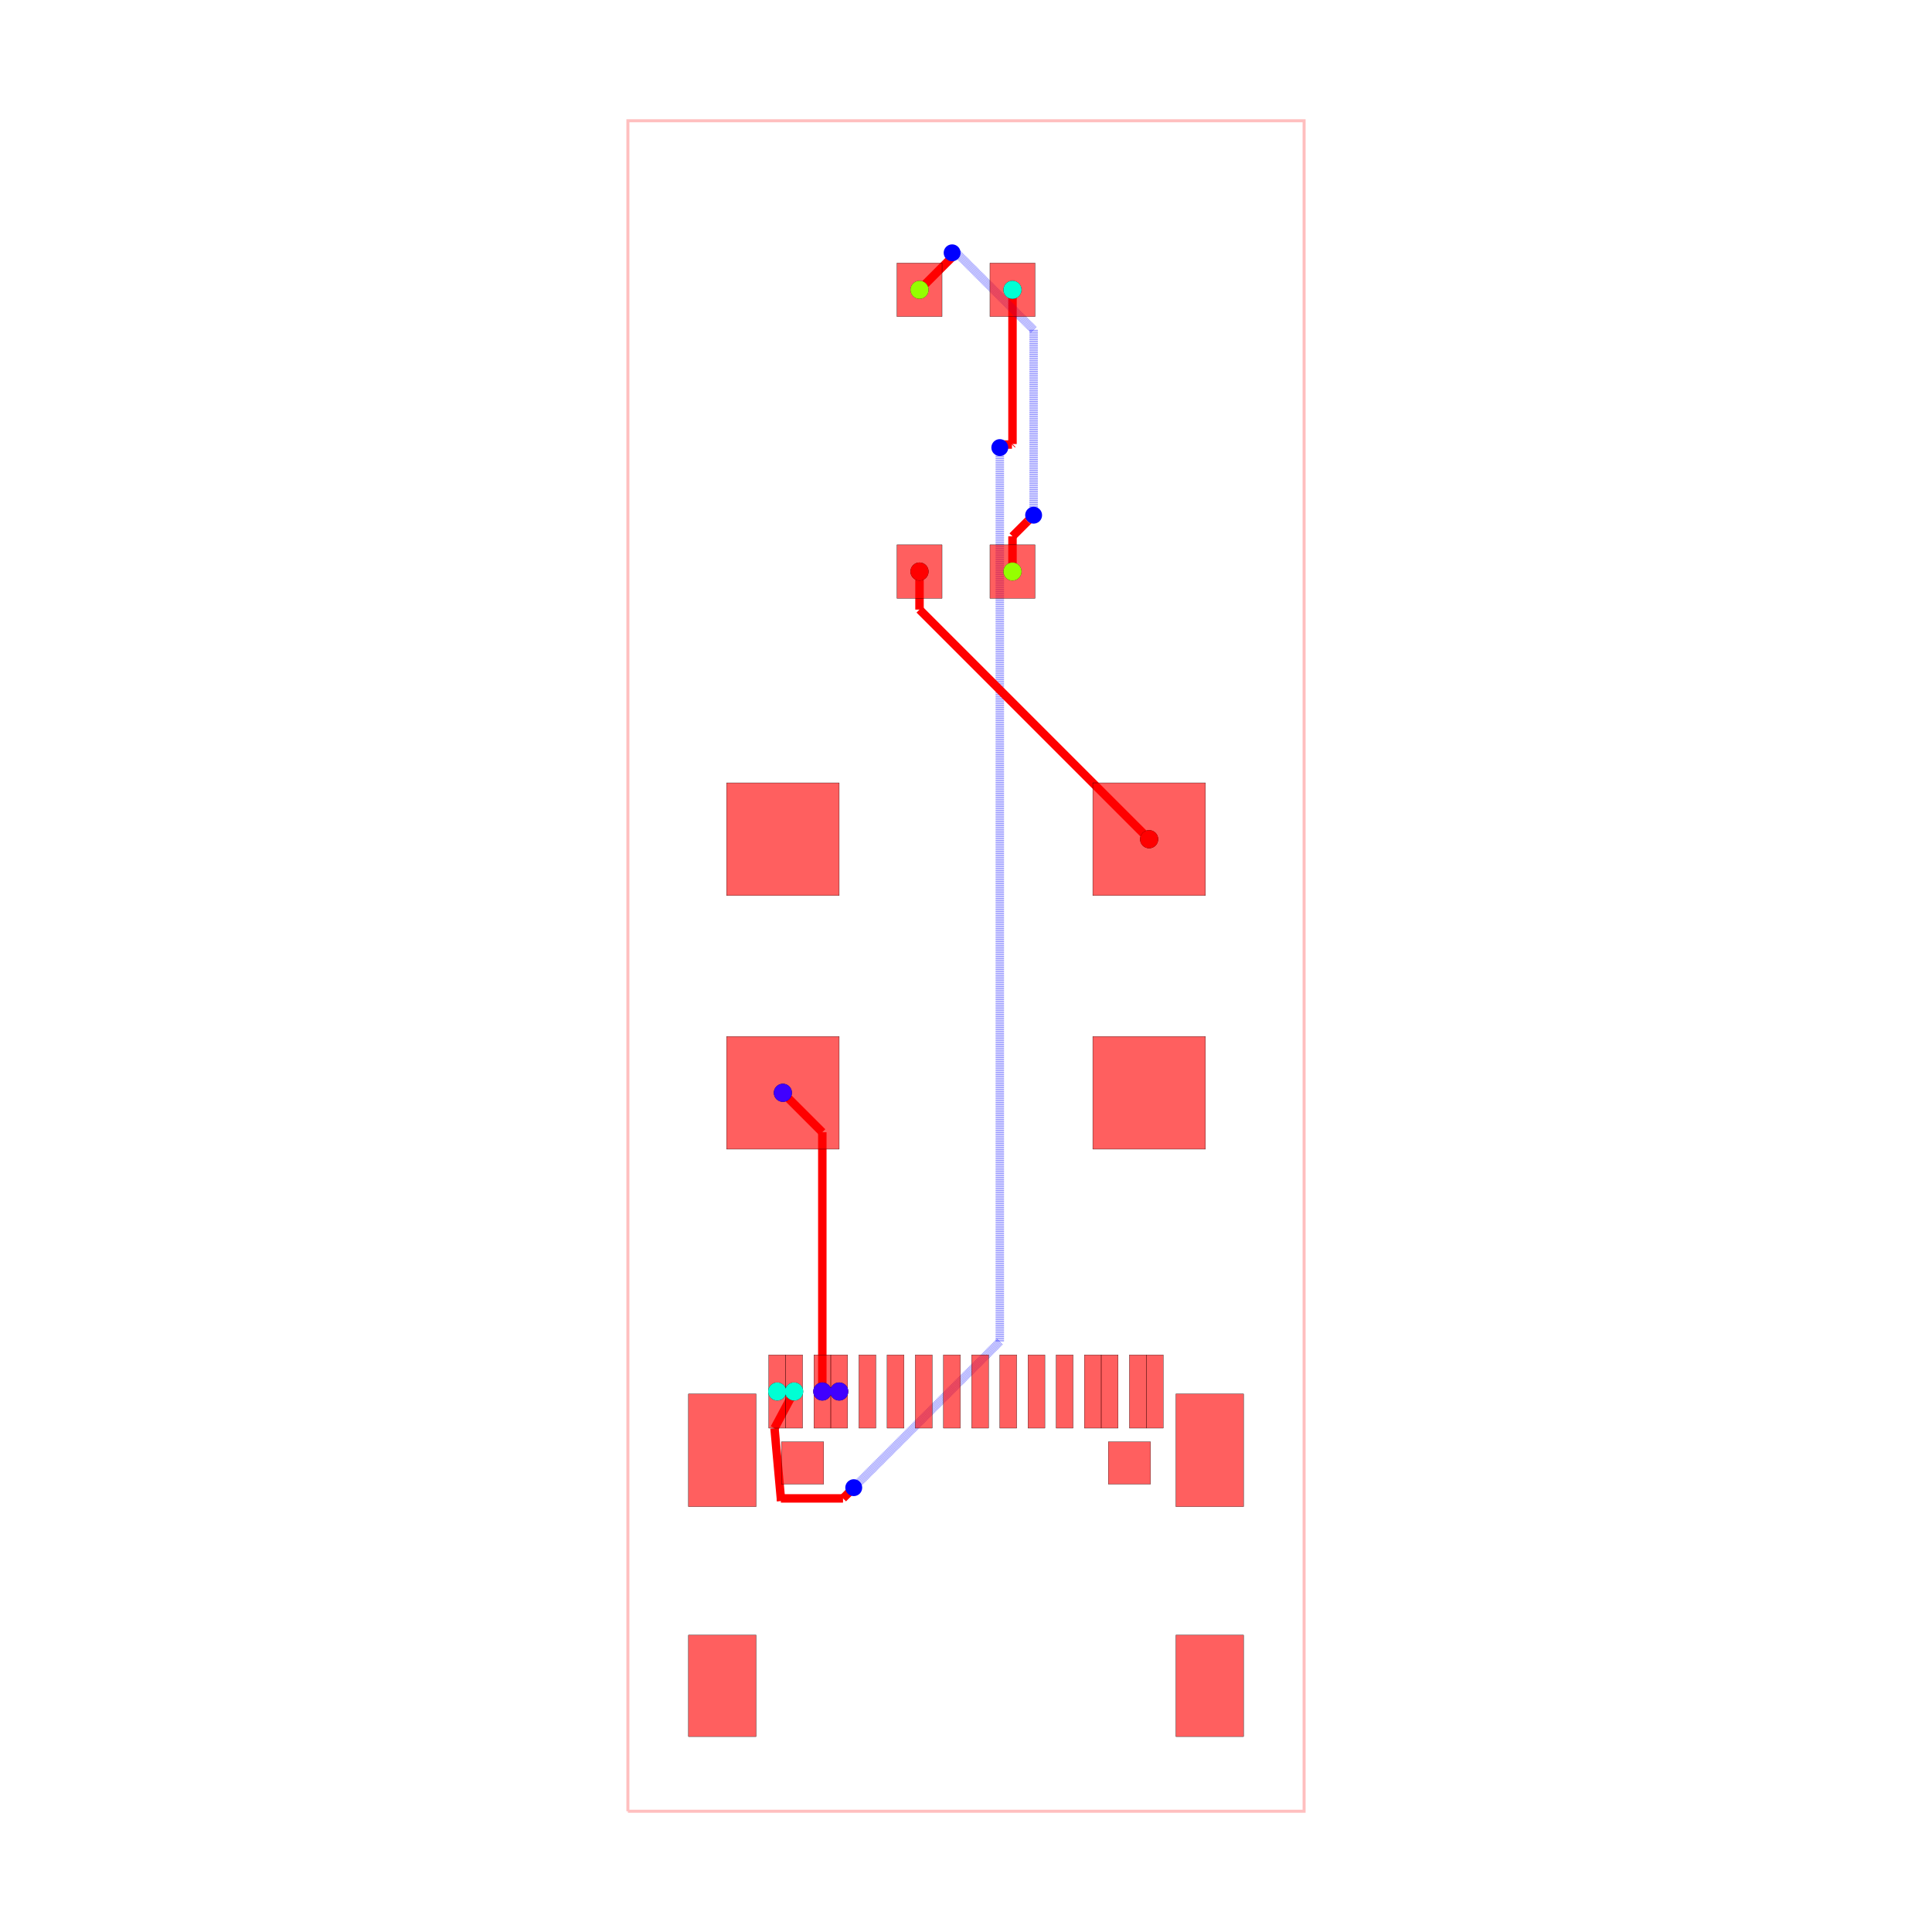
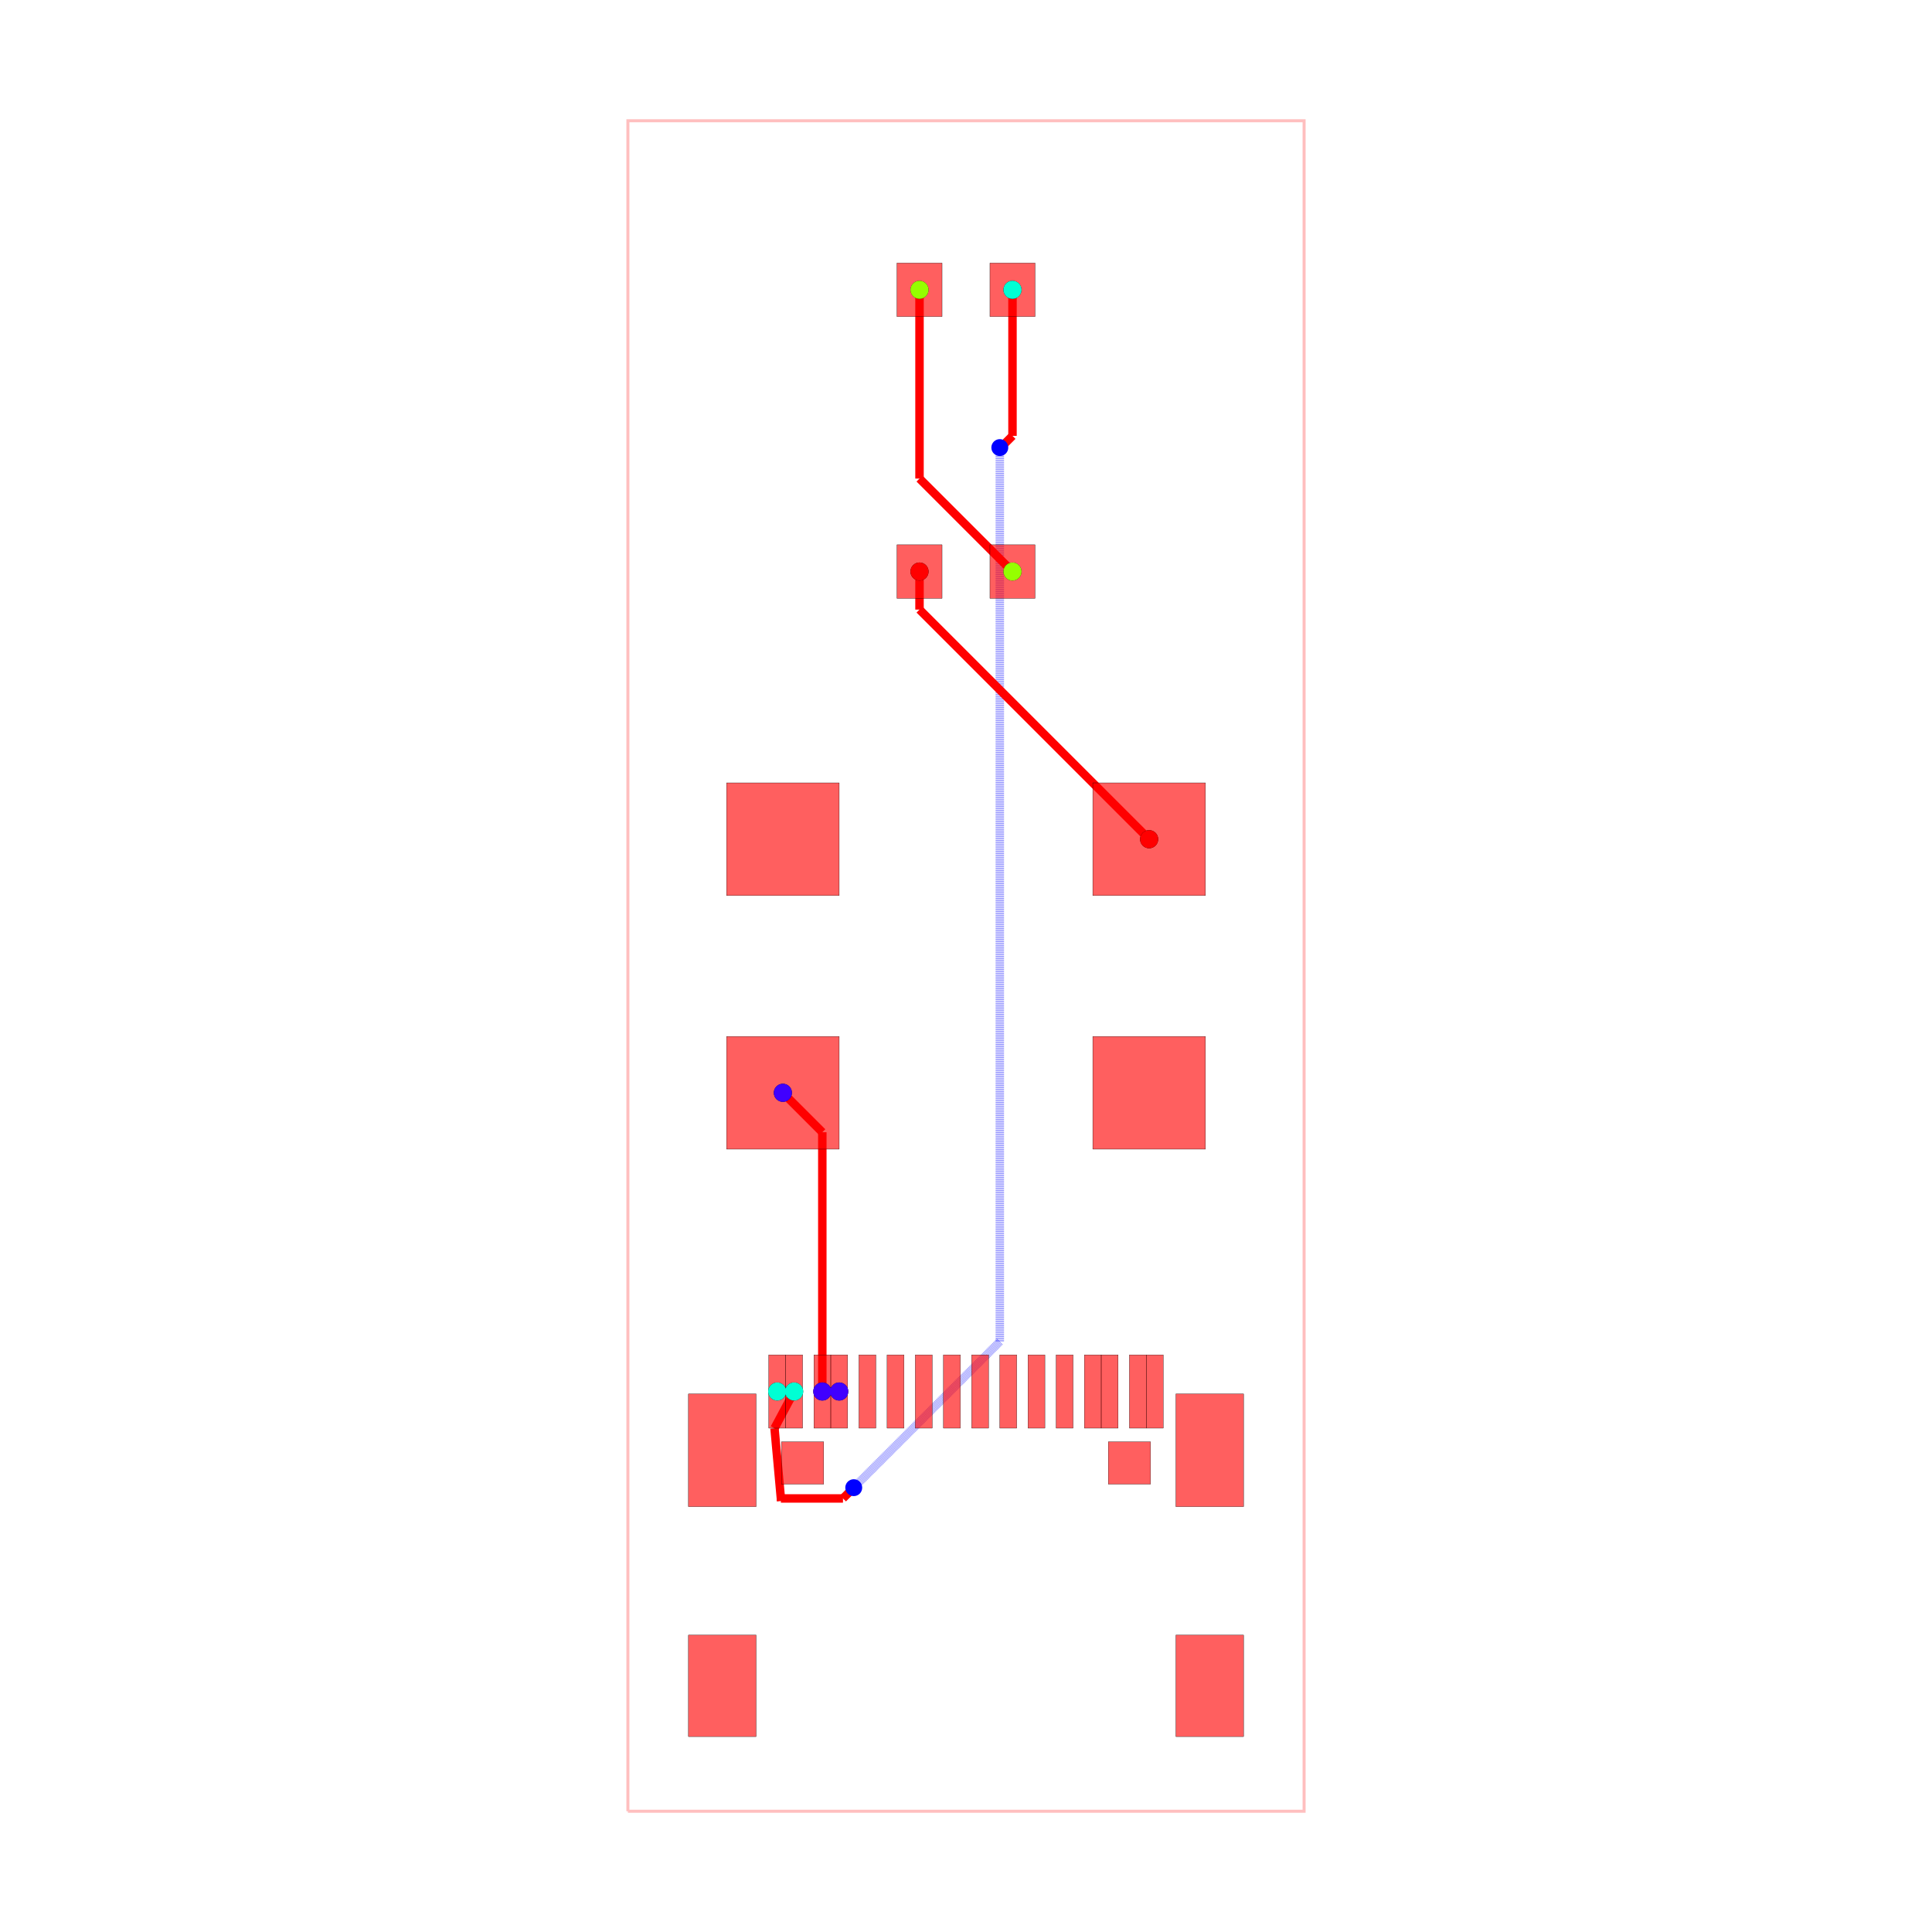
<svg xmlns="http://www.w3.org/2000/svg" width="640" height="640" viewBox="0 0 640 640">
  <rect width="100%" height="100%" fill="white" />
  <g>
    <polyline data-points="-13,-31 -1,-31 -1,-1 -13,-1 -13,-31" data-type="line" data-label="" points="208,600 432,600 432,40 208,40 208,600" fill="none" stroke="rgba(255,0,0,0.25)" stroke-width="1px" />
  </g>
  <g>
    <polyline data-points="-9.549905999999964,-23.55091295000011 -9.249932000000058,-23.55091295000011" data-type="line" data-label="" points="272.402,460.95 278.001,460.95" fill="none" stroke="red" stroke-width="2.8" />
  </g>
  <g>
    <polyline data-points="-9.549905999999964,-23.55091295000011 -9.549905999999964,-18.949956000000043" data-type="line" data-label="" points="272.402,460.95 272.402,375.066" fill="none" stroke="red" stroke-width="2.8" />
  </g>
  <g>
    <polyline data-points="-9.549905999999964,-18.949956000000043 -10.24992999999995,-18.249932000000058" data-type="line" data-label="" points="272.402,375.066 259.335,361.999" fill="none" stroke="red" stroke-width="2.8" />
  </g>
  <g>
    <polyline data-points="-10.350006000000008,-23.55091295000011 -10.050031999999987,-23.55091295000011" data-type="line" data-label="" points="257.467,460.95 263.066,460.95" fill="none" stroke="red" stroke-width="2.8" />
  </g>
  <g>
-     <polyline data-points="-6.175,-4 -6.175,-6.736930246927294" data-type="line" data-label="" points="335.4,96 335.4,147.089" fill="none" stroke="red" stroke-width="2.8" />
-   </g>
-   <g>
-     <polyline data-points="-6.175,-6.736930246927294 -6.184231361281863,-6.746161608209157" data-type="line" data-label="" points="335.4,147.089 335.228,147.262" fill="none" stroke="red" stroke-width="2.8" />
-   </g>
-   <g>
-     <polyline data-points="-6.184231361281863,-6.746161608209157 -6.346161608209158,-6.746161608209157" data-type="line" data-label="" points="335.228,147.262 332.205,147.262" fill="none" stroke="red" stroke-width="2.8" />
-   </g>
-   <g>
-     <polyline data-points="-6.346161608209158,-6.746161608209157 -6.4,-6.799999999999999" data-type="line" data-label="" points="332.205,147.262 331.2,148.267" fill="none" stroke="red" stroke-width="2.8" />
-   </g>
-   <g>
-     <polyline data-points="-6.4,-6.799999999999999 -6.4,-22.665625" data-type="line" data-label="" points="331.2,148.267 331.2,444.425" fill="none" stroke="rgba(0,0,255,0.5)" stroke-width="2.8" stroke-dasharray="0.2 0.2" />
-   </g>
-   <g>
-     <polyline data-points="-6.4,-22.665625 -8.968326700928774,-25.233951700928774" data-type="line" data-label="" points="331.2,444.425 283.258,492.367" fill="none" stroke="rgba(0,0,255,0.5)" stroke-width="2.8" stroke-dasharray="0.2 0.2" />
-   </g>
-   <g>
-     <polyline data-points="-8.968326700928774,-25.233951700928774 -8.9921875,-25.2578125" data-type="line" data-label="" points="283.258,492.367 282.812,492.812" fill="none" stroke="rgba(0,0,255,0.5)" stroke-width="2.8" stroke-dasharray="0.2 0.2" />
-   </g>
-   <g>
-     <polyline data-points="-8.9921875,-25.2578125 -9.182477986747998,-25.448102986747998" data-type="line" data-label="" points="282.812,492.812 279.26,496.365" fill="none" stroke="red" stroke-width="2.8" />
-   </g>
-   <g>
-     <polyline data-points="-9.182477986747998,-25.448102986747998 -10.285257683022909,-25.448102986747998" data-type="line" data-label="" points="279.26,496.365 258.675,496.365" fill="none" stroke="red" stroke-width="2.8" />
-   </g>
-   <g>
-     <polyline data-points="-10.285257683022909,-25.448102986747998 -10.28125,-25.4921875" data-type="line" data-label="" points="258.675,496.365 258.75,497.188" fill="none" stroke="red" stroke-width="2.8" />
+     <polyline data-points="-6.175,-4 -6.175,-6.592247038573042" data-type="line" data-label="" points="335.4,96 335.4,144.389" fill="none" stroke="red" stroke-width="2.8" />
+   </g>
+   <g>
+     <polyline data-points="-6.175,-6.592247038573042 -6.382752961426957,-6.799999999999999" data-type="line" data-label="" points="335.4,144.389 331.522,148.267" fill="none" stroke="red" stroke-width="2.8" />
+   </g>
+   <g>
+     <polyline data-points="-6.382752961426957,-6.799999999999999 -6.4,-6.799999999999999" data-type="line" data-label="" points="331.522,148.267 331.2,148.267" fill="none" stroke="red" stroke-width="2.8" />
+   </g>
+   <g>
+     <polyline data-points="-6.4,-6.799999999999999 -6.4,-22.665625000000002" data-type="line" data-label="" points="331.2,148.267 331.2,444.425" fill="none" stroke="rgba(0,0,255,0.5)" stroke-width="2.8" stroke-dasharray="0.2 0.2" />
+   </g>
+   <g>
+     <polyline data-points="-6.4,-22.665625000000002 -8.96830682142994,-25.23393182142994" data-type="line" data-label="" points="331.2,444.425 283.258,492.367" fill="none" stroke="rgba(0,0,255,0.5)" stroke-width="2.8" stroke-dasharray="0.2 0.2" />
+   </g>
+   <g>
+     <polyline data-points="-8.96830682142994,-25.23393182142994 -8.9921875,-25.2578125" data-type="line" data-label="" points="283.258,492.367 282.812,492.812" fill="none" stroke="rgba(0,0,255,0.5)" stroke-width="2.8" stroke-dasharray="0.2 0.2" />
+   </g>
+   <g>
+     <polyline data-points="-8.9921875,-25.2578125 -9.183304552986414,-25.448929552986414" data-type="line" data-label="" points="282.812,492.812 279.245,496.38" fill="none" stroke="red" stroke-width="2.8" />
+   </g>
+   <g>
+     <polyline data-points="-9.183304552986414,-25.448929552986414 -10.2851825406376,-25.448929552986414" data-type="line" data-label="" points="279.245,496.38 258.677,496.38" fill="none" stroke="red" stroke-width="2.8" />
+   </g>
+   <g>
+     <polyline data-points="-10.2851825406376,-25.448929552986414 -10.28125,-25.4921875" data-type="line" data-label="" points="258.677,496.38 258.75,497.188" fill="none" stroke="red" stroke-width="2.8" />
  </g>
  <g>
    <polyline data-points="-10.28125,-25.4921875 -10.3984375,-24.203125" data-type="line" data-label="" points="258.75,497.188 256.562,473.125" fill="none" stroke="red" stroke-width="2.8" />
  </g>
  <g>
    <polyline data-points="-10.3984375,-24.203125 -10.050031999999987,-23.55091295000011" data-type="line" data-label="" points="256.562,473.125 263.066,460.95" fill="none" stroke="red" stroke-width="2.8" />
  </g>
  <g>
-     <polyline data-points="-6.175,-9 -6.175,-8.375" data-type="line" data-label="" points="335.4,189.333 335.4,177.667" fill="none" stroke="red" stroke-width="2.8" />
-   </g>
-   <g>
-     <polyline data-points="-6.175,-8.375 -5.9100626691078375,-8.110062669107837" data-type="line" data-label="" points="335.4,177.667 340.345,172.721" fill="none" stroke="red" stroke-width="2.8" />
-   </g>
-   <g>
-     <polyline data-points="-5.9100626691078375,-8.110062669107837 -5.8,-8" data-type="line" data-label="" points="340.345,172.721 342.4,170.667" fill="none" stroke="red" stroke-width="2.8" />
-   </g>
-   <g>
-     <polyline data-points="-5.8,-8 -5.8,-4.709998208114117" data-type="line" data-label="" points="342.4,170.667 342.4,109.253" fill="none" stroke="rgba(0,0,255,0.5)" stroke-width="2.8" stroke-dasharray="0.2 0.2" />
-   </g>
-   <g>
-     <polyline data-points="-5.8,-4.709998208114117 -7.1523835770797755,-3.357614631034341" data-type="line" data-label="" points="342.4,109.253 317.156,84.009" fill="none" stroke="rgba(0,0,255,0.5)" stroke-width="2.8" stroke-dasharray="0.2 0.2" />
-   </g>
-   <g>
-     <polyline data-points="-7.1523835770797755,-3.357614631034341 -7.232229118965659,-3.357614631034341" data-type="line" data-label="" points="317.156,84.009 315.665,84.009" fill="none" stroke="rgba(0,0,255,0.5)" stroke-width="2.8" stroke-dasharray="0.2 0.2" />
-   </g>
-   <g>
-     <polyline data-points="-7.232229118965659,-3.357614631034341 -7.24609375,-3.34375" data-type="line" data-label="" points="315.665,84.009 315.406,83.75" fill="none" stroke="rgba(0,0,255,0.5)" stroke-width="2.8" stroke-dasharray="0.2 0.2" />
-   </g>
-   <g>
-     <polyline data-points="-7.24609375,-3.34375 -7.24609375,-3.42109375" data-type="line" data-label="" points="315.406,83.75 315.406,85.194" fill="none" stroke="red" stroke-width="2.8" />
-   </g>
-   <g>
-     <polyline data-points="-7.24609375,-3.42109375 -7.825,-4" data-type="line" data-label="" points="315.406,85.194 304.6,96" fill="none" stroke="red" stroke-width="2.8" />
+     <polyline data-points="-6.175,-9 -7.825,-7.35" data-type="line" data-label="" points="335.4,189.333 304.6,158.533" fill="none" stroke="red" stroke-width="2.8" />
+   </g>
+   <g>
+     <polyline data-points="-7.825,-7.35 -7.825,-4" data-type="line" data-label="" points="304.6,158.533 304.6,96" fill="none" stroke="red" stroke-width="2.8" />
  </g>
  <g>
    <polyline data-points="-7.825,-9 -7.825,-9.675138000000107" data-type="line" data-label="" points="304.6,189.333 304.6,201.936" fill="none" stroke="red" stroke-width="2.8" />
  </g>
  <g>
    <polyline data-points="-7.825,-9.675138000000107 -3.7500700000001643,-13.750067999999942" data-type="line" data-label="" points="304.6,201.936 380.665,278.001" fill="none" stroke="red" stroke-width="2.8" />
  </g>
  <g>
    <rect data-type="rect" data-label="top" data-x="-8.750060000000076" data-y="-23.55091295000011" x="284.532" y="448.817" width="5.6" height="24.267" fill="rgba(255,0,0,0.25)" stroke="black" stroke-width="0.054" />
  </g>
  <g>
    <rect data-type="rect" data-label="top" data-x="-8.24993399999994" data-y="-23.55091295000011" x="293.868" y="448.817" width="5.6" height="24.267" fill="rgba(255,0,0,0.25)" stroke="black" stroke-width="0.054" />
  </g>
  <g>
    <rect data-type="rect" data-label="top" data-x="-7.750061999999957" data-y="-23.55091295000011" x="303.199" y="448.817" width="5.6" height="24.267" fill="rgba(255,0,0,0.25)" stroke="black" stroke-width="0.054" />
  </g>
  <g>
    <rect data-type="rect" data-label="top" data-x="-7.249935999999934" data-y="-23.55091295000011" x="312.535" y="448.817" width="5.6" height="24.267" fill="rgba(255,0,0,0.25)" stroke="black" stroke-width="0.054" />
  </g>
  <g>
    <rect data-type="rect" data-label="top" data-x="-6.750064000000066" data-y="-23.55091295000011" x="321.865" y="448.817" width="5.6" height="24.267" fill="rgba(255,0,0,0.25)" stroke="black" stroke-width="0.054" />
  </g>
  <g>
    <rect data-type="rect" data-label="top" data-x="-6.249938000000043" data-y="-23.55091295000011" x="331.201" y="448.817" width="5.6" height="24.267" fill="rgba(255,0,0,0.25)" stroke="black" stroke-width="0.054" />
  </g>
  <g>
    <rect data-type="rect" data-label="top" data-x="-5.750320000000102" data-y="-23.55091295000011" x="340.527" y="448.817" width="5.6" height="24.267" fill="rgba(255,0,0,0.25)" stroke="black" stroke-width="0.054" />
  </g>
  <g>
    <rect data-type="rect" data-label="top" data-x="-5.249939999999924" data-y="-23.55091295000011" x="349.868" y="448.817" width="5.6" height="24.267" fill="rgba(255,0,0,0.25)" stroke="black" stroke-width="0.054" />
  </g>
  <g>
    <rect data-type="rect" data-label="top source_net_0" data-x="-10.350006000000008" data-y="-23.55091295000011" x="254.667" y="448.817" width="5.6" height="24.267" fill="rgba(255,0,0,0.25)" stroke="black" stroke-width="0.054" />
  </g>
  <g>
    <rect data-type="rect" data-label="top source_net_0" data-x="-10.050031999999987" data-y="-23.55091295000011" x="260.266" y="448.817" width="5.6" height="24.267" fill="rgba(255,0,0,0.25)" stroke="black" stroke-width="0.054" />
  </g>
  <g>
    <rect data-type="rect" data-label="top source_net_1" data-x="-9.549905999999964" data-y="-23.55091295000011" x="269.602" y="448.817" width="5.6" height="24.267" fill="rgba(255,0,0,0.25)" stroke="black" stroke-width="0.054" />
  </g>
  <g>
    <rect data-type="rect" data-label="top source_net_1" data-x="-9.249932000000058" data-y="-23.55091295000011" x="275.201" y="448.817" width="5.6" height="24.267" fill="rgba(255,0,0,0.25)" stroke="black" stroke-width="0.054" />
  </g>
  <g>
    <rect data-type="rect" data-label="top" data-x="-4.750067999999942" data-y="-23.55091295000011" x="359.199" y="448.817" width="5.6" height="24.267" fill="rgba(255,0,0,0.25)" stroke="black" stroke-width="0.054" />
  </g>
  <g>
    <rect data-type="rect" data-label="top" data-x="-4.449839999999995" data-y="-23.55091295000011" x="364.803" y="448.817" width="5.6" height="24.267" fill="rgba(255,0,0,0.25)" stroke="black" stroke-width="0.054" />
  </g>
  <g>
    <rect data-type="rect" data-label="top" data-x="-3.949967999999899" data-y="-23.55091295000011" x="374.134" y="448.817" width="5.6" height="24.267" fill="rgba(255,0,0,0.25)" stroke="black" stroke-width="0.054" />
  </g>
  <g>
    <rect data-type="rect" data-label="top" data-x="-3.6499939999999924" data-y="-23.55091295000011" x="379.733" y="448.817" width="5.6" height="24.267" fill="rgba(255,0,0,0.25)" stroke="black" stroke-width="0.054" />
  </g>
  <g>
    <rect data-type="rect" data-label="top source_trace_6" data-x="-7.825" data-y="-4" x="297.133" y="87.133" width="14.933" height="17.733" fill="rgba(255,0,0,0.25)" stroke="black" stroke-width="0.054" />
  </g>
  <g>
    <rect data-type="rect" data-label="top source_net_0" data-x="-6.175" data-y="-4" x="327.933" y="87.133" width="14.933" height="17.733" fill="rgba(255,0,0,0.25)" stroke="black" stroke-width="0.054" />
  </g>
  <g>
    <rect data-type="rect" data-label="top source_trace_4" data-x="-7.825" data-y="-9" x="297.133" y="180.467" width="14.933" height="17.733" fill="rgba(255,0,0,0.25)" stroke="black" stroke-width="0.054" />
  </g>
  <g>
    <rect data-type="rect" data-label="top source_trace_6" data-x="-6.175" data-y="-9" x="327.933" y="180.467" width="14.933" height="17.733" fill="rgba(255,0,0,0.25)" stroke="black" stroke-width="0.054" />
  </g>
  <g>
    <rect data-type="rect" data-label="top inner1 inner2 bottom" data-x="-2.67488800000001" data-y="-28.774086349999948" x="389.535" y="541.65" width="22.4" height="33.6" fill="rgba(255,0,0,0.25)" stroke="black" stroke-width="0.054" />
  </g>
  <g>
    <rect data-type="rect" data-label="top inner1 inner2 bottom" data-x="-2.67488800000001" data-y="-24.594262350000122" x="389.535" y="461.76" width="22.4" height="37.333" fill="rgba(255,0,0,0.25)" stroke="black" stroke-width="0.054" />
  </g>
  <g>
    <rect data-type="rect" data-label="top inner1 inner2 bottom" data-x="-11.32511199999999" data-y="-24.594262350000122" x="228.065" y="461.76" width="22.4" height="37.333" fill="rgba(255,0,0,0.25)" stroke="black" stroke-width="0.054" />
  </g>
  <g>
    <rect data-type="rect" data-label="top inner1 inner2 bottom" data-x="-11.32511199999999" data-y="-28.774086349999948" x="228.065" y="541.65" width="22.4" height="33.6" fill="rgba(255,0,0,0.25)" stroke="black" stroke-width="0.054" />
  </g>
  <g>
    <rect data-type="rect" data-label="top inner1 inner2 bottom" data-x="-3.7500700000001643" data-y="-18.249932000000058" x="361.999" y="343.332" width="37.333" height="37.333" fill="rgba(255,0,0,0.25)" stroke="black" stroke-width="0.054" />
  </g>
  <g>
    <rect data-type="rect" data-label="top source_trace_4 inner1 source_trace_4 inner2 source_trace_4 bottom source_trace_4" data-x="-3.7500700000001643" data-y="-13.750067999999942" x="361.999" y="259.335" width="37.333" height="37.333" fill="rgba(255,0,0,0.25)" stroke="black" stroke-width="0.054" />
  </g>
  <g>
    <rect data-type="rect" data-label="top inner1 inner2 bottom" data-x="-10.24992999999995" data-y="-13.750067999999942" x="240.668" y="259.335" width="37.333" height="37.333" fill="rgba(255,0,0,0.25)" stroke="black" stroke-width="0.054" />
  </g>
  <g>
    <rect data-type="rect" data-label="top source_net_1 inner1 source_net_1 inner2 source_net_1 bottom source_net_1" data-x="-10.24992999999995" data-y="-18.249932000000058" x="240.668" y="343.332" width="37.333" height="37.333" fill="rgba(255,0,0,0.25)" stroke="black" stroke-width="0.054" />
  </g>
  <g>
    <rect data-type="rect" data-label="top inner1 inner2 bottom" data-x="-9.89991800000007" data-y="-24.819388950000075" x="258.868" y="477.628" width="14" height="14" fill="rgba(255,0,0,0.25)" stroke="black" stroke-width="0.054" />
  </g>
  <g>
    <rect data-type="rect" data-label="top inner1 inner2 bottom" data-x="-4.100081999999929" data-y="-24.819388950000075" x="367.132" y="477.628" width="14" height="14" fill="rgba(255,0,0,0.25)" stroke="black" stroke-width="0.054" />
  </g>
  <g>
    <rect data-type="rect" data-label="top" data-x="-8.750060000000076" data-y="-23.55091295000011" x="284.532" y="448.817" width="5.6" height="24.267" fill="rgba(255,0,0,0.5)" stroke="black" stroke-width="0.054" />
  </g>
  <g>
    <rect data-type="rect" data-label="top" data-x="-8.24993399999994" data-y="-23.55091295000011" x="293.868" y="448.817" width="5.6" height="24.267" fill="rgba(255,0,0,0.5)" stroke="black" stroke-width="0.054" />
  </g>
  <g>
    <rect data-type="rect" data-label="top" data-x="-7.750061999999957" data-y="-23.55091295000011" x="303.199" y="448.817" width="5.6" height="24.267" fill="rgba(255,0,0,0.5)" stroke="black" stroke-width="0.054" />
  </g>
  <g>
    <rect data-type="rect" data-label="top" data-x="-7.249935999999934" data-y="-23.55091295000011" x="312.535" y="448.817" width="5.6" height="24.267" fill="rgba(255,0,0,0.5)" stroke="black" stroke-width="0.054" />
  </g>
  <g>
    <rect data-type="rect" data-label="top" data-x="-6.750064000000066" data-y="-23.55091295000011" x="321.865" y="448.817" width="5.6" height="24.267" fill="rgba(255,0,0,0.5)" stroke="black" stroke-width="0.054" />
  </g>
  <g>
    <rect data-type="rect" data-label="top" data-x="-6.249938000000043" data-y="-23.55091295000011" x="331.201" y="448.817" width="5.6" height="24.267" fill="rgba(255,0,0,0.5)" stroke="black" stroke-width="0.054" />
  </g>
  <g>
    <rect data-type="rect" data-label="top" data-x="-5.750320000000102" data-y="-23.55091295000011" x="340.527" y="448.817" width="5.6" height="24.267" fill="rgba(255,0,0,0.5)" stroke="black" stroke-width="0.054" />
  </g>
  <g>
    <rect data-type="rect" data-label="top" data-x="-5.249939999999924" data-y="-23.55091295000011" x="349.868" y="448.817" width="5.6" height="24.267" fill="rgba(255,0,0,0.5)" stroke="black" stroke-width="0.054" />
  </g>
  <g>
    <rect data-type="rect" data-label="top source_net_0" data-x="-10.350006000000008" data-y="-23.55091295000011" x="254.667" y="448.817" width="5.6" height="24.267" fill="rgba(255,0,0,0.5)" stroke="black" stroke-width="0.054" />
  </g>
  <g>
    <rect data-type="rect" data-label="top source_net_0" data-x="-10.050031999999987" data-y="-23.55091295000011" x="260.266" y="448.817" width="5.6" height="24.267" fill="rgba(255,0,0,0.5)" stroke="black" stroke-width="0.054" />
  </g>
  <g>
    <rect data-type="rect" data-label="top source_net_1" data-x="-9.549905999999964" data-y="-23.55091295000011" x="269.602" y="448.817" width="5.6" height="24.267" fill="rgba(255,0,0,0.5)" stroke="black" stroke-width="0.054" />
  </g>
  <g>
    <rect data-type="rect" data-label="top source_net_1" data-x="-9.249932000000058" data-y="-23.55091295000011" x="275.201" y="448.817" width="5.6" height="24.267" fill="rgba(255,0,0,0.5)" stroke="black" stroke-width="0.054" />
  </g>
  <g>
    <rect data-type="rect" data-label="top" data-x="-4.750067999999942" data-y="-23.55091295000011" x="359.199" y="448.817" width="5.6" height="24.267" fill="rgba(255,0,0,0.5)" stroke="black" stroke-width="0.054" />
  </g>
  <g>
    <rect data-type="rect" data-label="top" data-x="-4.449839999999995" data-y="-23.55091295000011" x="364.803" y="448.817" width="5.6" height="24.267" fill="rgba(255,0,0,0.5)" stroke="black" stroke-width="0.054" />
  </g>
  <g>
    <rect data-type="rect" data-label="top" data-x="-3.949967999999899" data-y="-23.55091295000011" x="374.134" y="448.817" width="5.6" height="24.267" fill="rgba(255,0,0,0.5)" stroke="black" stroke-width="0.054" />
  </g>
  <g>
    <rect data-type="rect" data-label="top" data-x="-3.6499939999999924" data-y="-23.55091295000011" x="379.733" y="448.817" width="5.6" height="24.267" fill="rgba(255,0,0,0.5)" stroke="black" stroke-width="0.054" />
  </g>
  <g>
    <rect data-type="rect" data-label="top source_trace_6" data-x="-7.825" data-y="-4" x="297.133" y="87.133" width="14.933" height="17.733" fill="rgba(255,0,0,0.5)" stroke="black" stroke-width="0.054" />
  </g>
  <g>
    <rect data-type="rect" data-label="top source_net_0" data-x="-6.175" data-y="-4" x="327.933" y="87.133" width="14.933" height="17.733" fill="rgba(255,0,0,0.5)" stroke="black" stroke-width="0.054" />
  </g>
  <g>
    <rect data-type="rect" data-label="top source_trace_4" data-x="-7.825" data-y="-9" x="297.133" y="180.467" width="14.933" height="17.733" fill="rgba(255,0,0,0.5)" stroke="black" stroke-width="0.054" />
  </g>
  <g>
    <rect data-type="rect" data-label="top source_trace_6" data-x="-6.175" data-y="-9" x="327.933" y="180.467" width="14.933" height="17.733" fill="rgba(255,0,0,0.5)" stroke="black" stroke-width="0.054" />
  </g>
  <g>
    <rect data-type="rect" data-label="top inner1 inner2 bottom" data-x="-2.67488800000001" data-y="-28.774086349999948" x="389.535" y="541.65" width="22.4" height="33.6" fill="rgba(255,0,0,0.5)" stroke="black" stroke-width="0.054" />
  </g>
  <g>
    <rect data-type="rect" data-label="top inner1 inner2 bottom" data-x="-2.67488800000001" data-y="-24.594262350000122" x="389.535" y="461.76" width="22.4" height="37.333" fill="rgba(255,0,0,0.5)" stroke="black" stroke-width="0.054" />
  </g>
  <g>
    <rect data-type="rect" data-label="top inner1 inner2 bottom" data-x="-11.32511199999999" data-y="-24.594262350000122" x="228.065" y="461.76" width="22.4" height="37.333" fill="rgba(255,0,0,0.5)" stroke="black" stroke-width="0.054" />
  </g>
  <g>
    <rect data-type="rect" data-label="top inner1 inner2 bottom" data-x="-11.32511199999999" data-y="-28.774086349999948" x="228.065" y="541.65" width="22.4" height="33.6" fill="rgba(255,0,0,0.5)" stroke="black" stroke-width="0.054" />
  </g>
  <g>
    <rect data-type="rect" data-label="top inner1 inner2 bottom" data-x="-3.7500700000001643" data-y="-18.249932000000058" x="361.999" y="343.332" width="37.333" height="37.333" fill="rgba(255,0,0,0.5)" stroke="black" stroke-width="0.054" />
  </g>
  <g>
    <rect data-type="rect" data-label="top source_trace_4 inner1 source_trace_4 inner2 source_trace_4 bottom source_trace_4" data-x="-3.7500700000001643" data-y="-13.750067999999942" x="361.999" y="259.335" width="37.333" height="37.333" fill="rgba(255,0,0,0.5)" stroke="black" stroke-width="0.054" />
  </g>
  <g>
    <rect data-type="rect" data-label="top inner1 inner2 bottom" data-x="-10.24992999999995" data-y="-13.750067999999942" x="240.668" y="259.335" width="37.333" height="37.333" fill="rgba(255,0,0,0.5)" stroke="black" stroke-width="0.054" />
  </g>
  <g>
    <rect data-type="rect" data-label="top source_net_1 inner1 source_net_1 inner2 source_net_1 bottom source_net_1" data-x="-10.24992999999995" data-y="-18.249932000000058" x="240.668" y="343.332" width="37.333" height="37.333" fill="rgba(255,0,0,0.5)" stroke="black" stroke-width="0.054" />
  </g>
  <g>
    <rect data-type="rect" data-label="top inner1 inner2 bottom" data-x="-9.89991800000007" data-y="-24.819388950000075" x="258.868" y="477.628" width="14" height="14" fill="rgba(255,0,0,0.5)" stroke="black" stroke-width="0.054" />
  </g>
  <g>
    <rect data-type="rect" data-label="top inner1 inner2 bottom" data-x="-4.100081999999929" data-y="-24.819388950000075" x="367.132" y="477.628" width="14" height="14" fill="rgba(255,0,0,0.5)" stroke="black" stroke-width="0.054" />
  </g>
  <circle data-type="circle" data-label="" data-x="-6.4" data-y="-6.799999999999999" cx="331.2" cy="148.267" r="2.8" fill="blue" stroke="none" stroke-width="0.054" />
  <circle data-type="circle" data-label="" data-x="-8.9921875" data-y="-25.2578125" cx="282.812" cy="492.812" r="2.8" fill="blue" stroke="none" stroke-width="0.054" />
-   <circle data-type="circle" data-label="" data-x="-5.8" data-y="-8" cx="342.4" cy="170.667" r="2.8" fill="blue" stroke="none" stroke-width="0.054" />
-   <circle data-type="circle" data-label="" data-x="-7.24609375" data-y="-3.34375" cx="315.406" cy="83.75" r="2.8" fill="blue" stroke="none" stroke-width="0.054" />
  <g>
    <circle data-type="point" data-label="source_trace_4 pcb_port_19" data-x="-3.7500700000001643" data-y="-13.750067999999942" cx="380.665" cy="278.001" r="3" fill="black" />
  </g>
  <g>
    <circle data-type="point" data-label="source_trace_4 pcb_port_22" data-x="-7.825" data-y="-9" cx="304.6" cy="189.333" r="3" fill="black" />
  </g>
  <g>
    <circle data-type="point" data-label="source_trace_6 pcb_port_23" data-x="-6.175" data-y="-9" cx="335.4" cy="189.333" r="3" fill="black" />
  </g>
  <g>
    <circle data-type="point" data-label="source_trace_6 pcb_port_16" data-x="-7.825" data-y="-4" cx="304.6" cy="96" r="3" fill="black" />
  </g>
  <g>
    <circle data-type="point" data-label="source_net_0 pcb_port_0" data-x="-10.350006000000008" data-y="-23.55091295000011" cx="257.467" cy="460.95" r="3" fill="black" />
  </g>
  <g>
    <circle data-type="point" data-label="source_net_0 pcb_port_1" data-x="-10.050031999999987" data-y="-23.55091295000011" cx="263.066" cy="460.95" r="3" fill="black" />
  </g>
  <g>
    <circle data-type="point" data-label="source_net_0 pcb_port_17" data-x="-6.175" data-y="-4" cx="335.4" cy="96" r="3" fill="black" />
  </g>
  <g>
    <circle data-type="point" data-label="source_net_1 pcb_port_2" data-x="-9.549905999999964" data-y="-23.55091295000011" cx="272.402" cy="460.95" r="3" fill="black" />
  </g>
  <g>
    <circle data-type="point" data-label="source_net_1 pcb_port_3" data-x="-9.249932000000058" data-y="-23.55091295000011" cx="278.001" cy="460.95" r="3" fill="black" />
  </g>
  <g>
    <circle data-type="point" data-label="source_net_1 pcb_port_20" data-x="-10.24992999999995" data-y="-18.249932000000058" cx="259.335" cy="361.999" r="3" fill="black" />
  </g>
  <g>
    <circle data-type="point" data-label="source_trace_4 source_trace_4 top" data-x="-3.7500700000001643" data-y="-13.750067999999942" cx="380.665" cy="278.001" r="3" fill="hsl(0, 100%, 50%)" />
  </g>
  <g>
    <circle data-type="point" data-label="source_trace_4 source_trace_4 top" data-x="-7.825" data-y="-9" cx="304.6" cy="189.333" r="3" fill="hsl(0, 100%, 50%)" />
  </g>
  <g>
    <circle data-type="point" data-label="source_trace_6 source_trace_6 top" data-x="-6.175" data-y="-9" cx="335.4" cy="189.333" r="3" fill="hsl(85, 100%, 50%)" />
  </g>
  <g>
    <circle data-type="point" data-label="source_trace_6 source_trace_6 top" data-x="-7.825" data-y="-4" cx="304.6" cy="96" r="3" fill="hsl(85, 100%, 50%)" />
  </g>
  <g>
    <circle data-type="point" data-label="source_net_0 source_net_0 top" data-x="-10.350006000000008" data-y="-23.55091295000011" cx="257.467" cy="460.95" r="3" fill="hsl(170, 100%, 50%)" />
  </g>
  <g>
    <circle data-type="point" data-label="source_net_0 source_net_0 top" data-x="-10.050031999999987" data-y="-23.55091295000011" cx="263.066" cy="460.95" r="3" fill="hsl(170, 100%, 50%)" />
  </g>
  <g>
    <circle data-type="point" data-label="source_net_0 source_net_0 top" data-x="-6.175" data-y="-4" cx="335.4" cy="96" r="3" fill="hsl(170, 100%, 50%)" />
  </g>
  <g>
    <circle data-type="point" data-label="source_net_1 source_net_1 top" data-x="-9.549905999999964" data-y="-23.55091295000011" cx="272.402" cy="460.95" r="3" fill="hsl(255, 100%, 50%)" />
  </g>
  <g>
    <circle data-type="point" data-label="source_net_1 source_net_1 top" data-x="-9.249932000000058" data-y="-23.55091295000011" cx="278.001" cy="460.95" r="3" fill="hsl(255, 100%, 50%)" />
  </g>
  <g>
    <circle data-type="point" data-label="source_net_1 source_net_1 top" data-x="-10.24992999999995" data-y="-18.249932000000058" cx="259.335" cy="361.999" r="3" fill="hsl(255, 100%, 50%)" />
  </g>
  <g id="crosshair" style="display: none">
    <line id="crosshair-h" y1="0" y2="640" stroke="#666" stroke-width="0.5" />
    <line id="crosshair-v" x1="0" x2="640" stroke="#666" stroke-width="0.5" />
    <text id="coordinates" font-family="monospace" font-size="12" fill="#666" />
  </g>
</svg>
